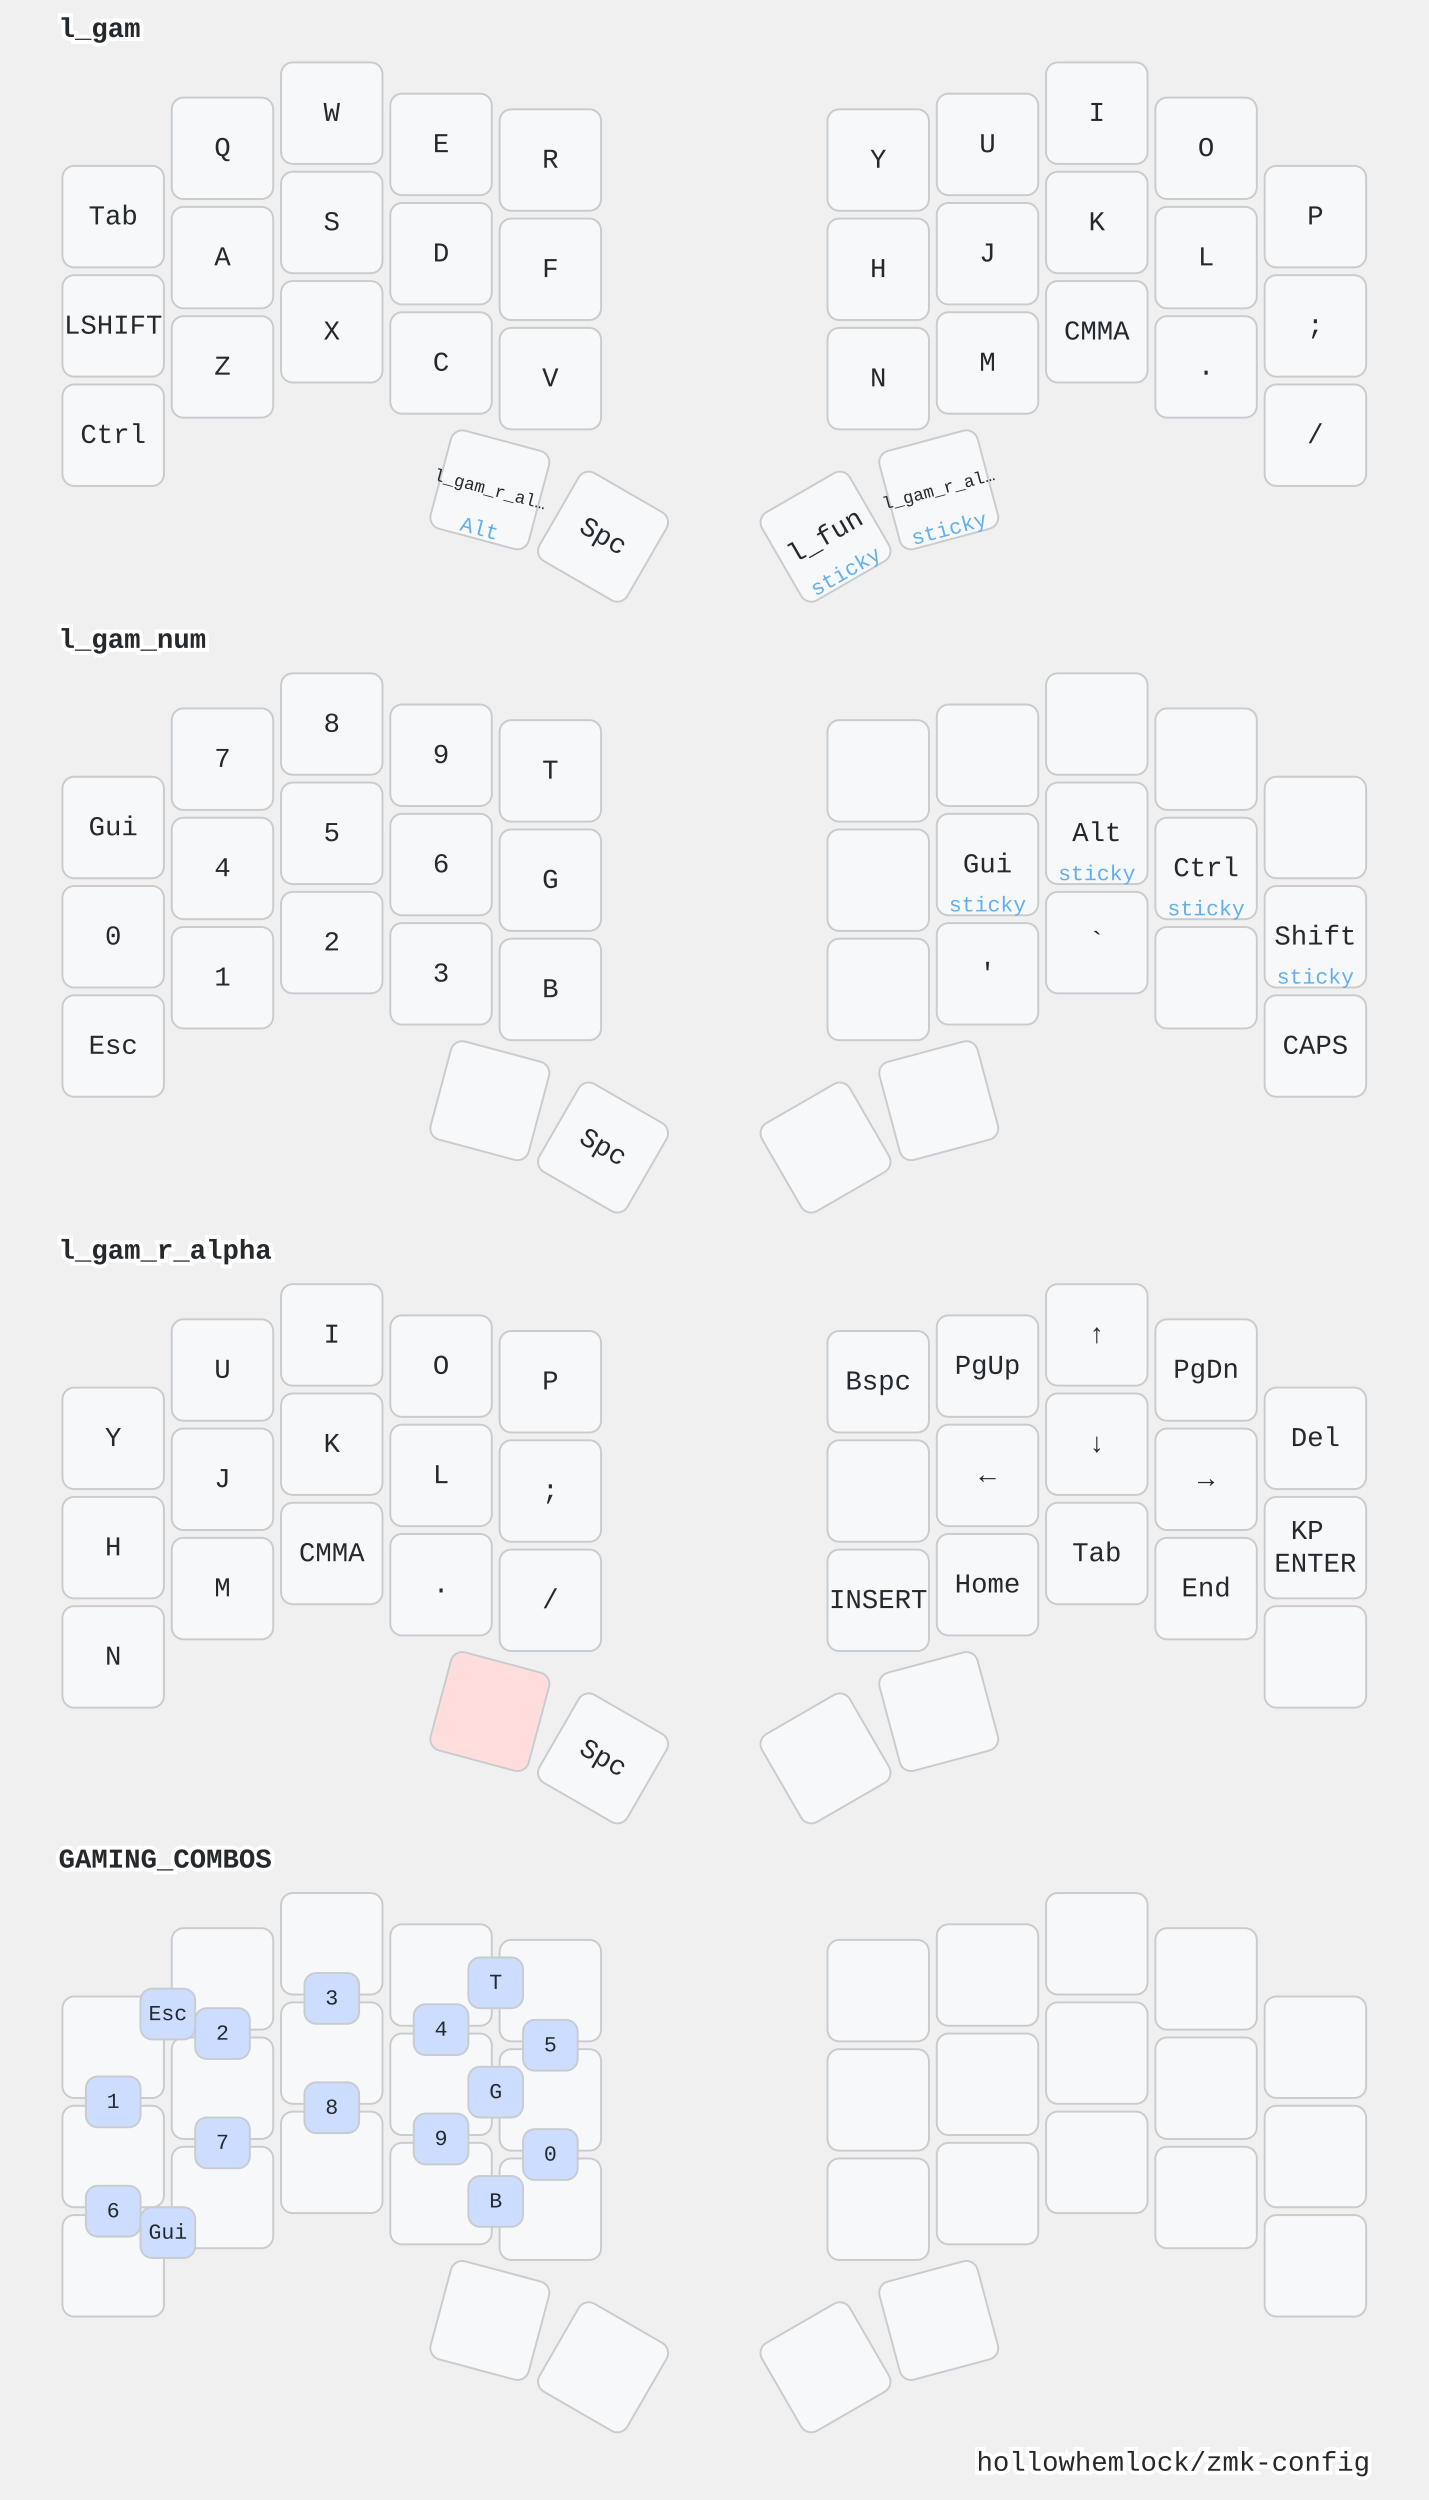
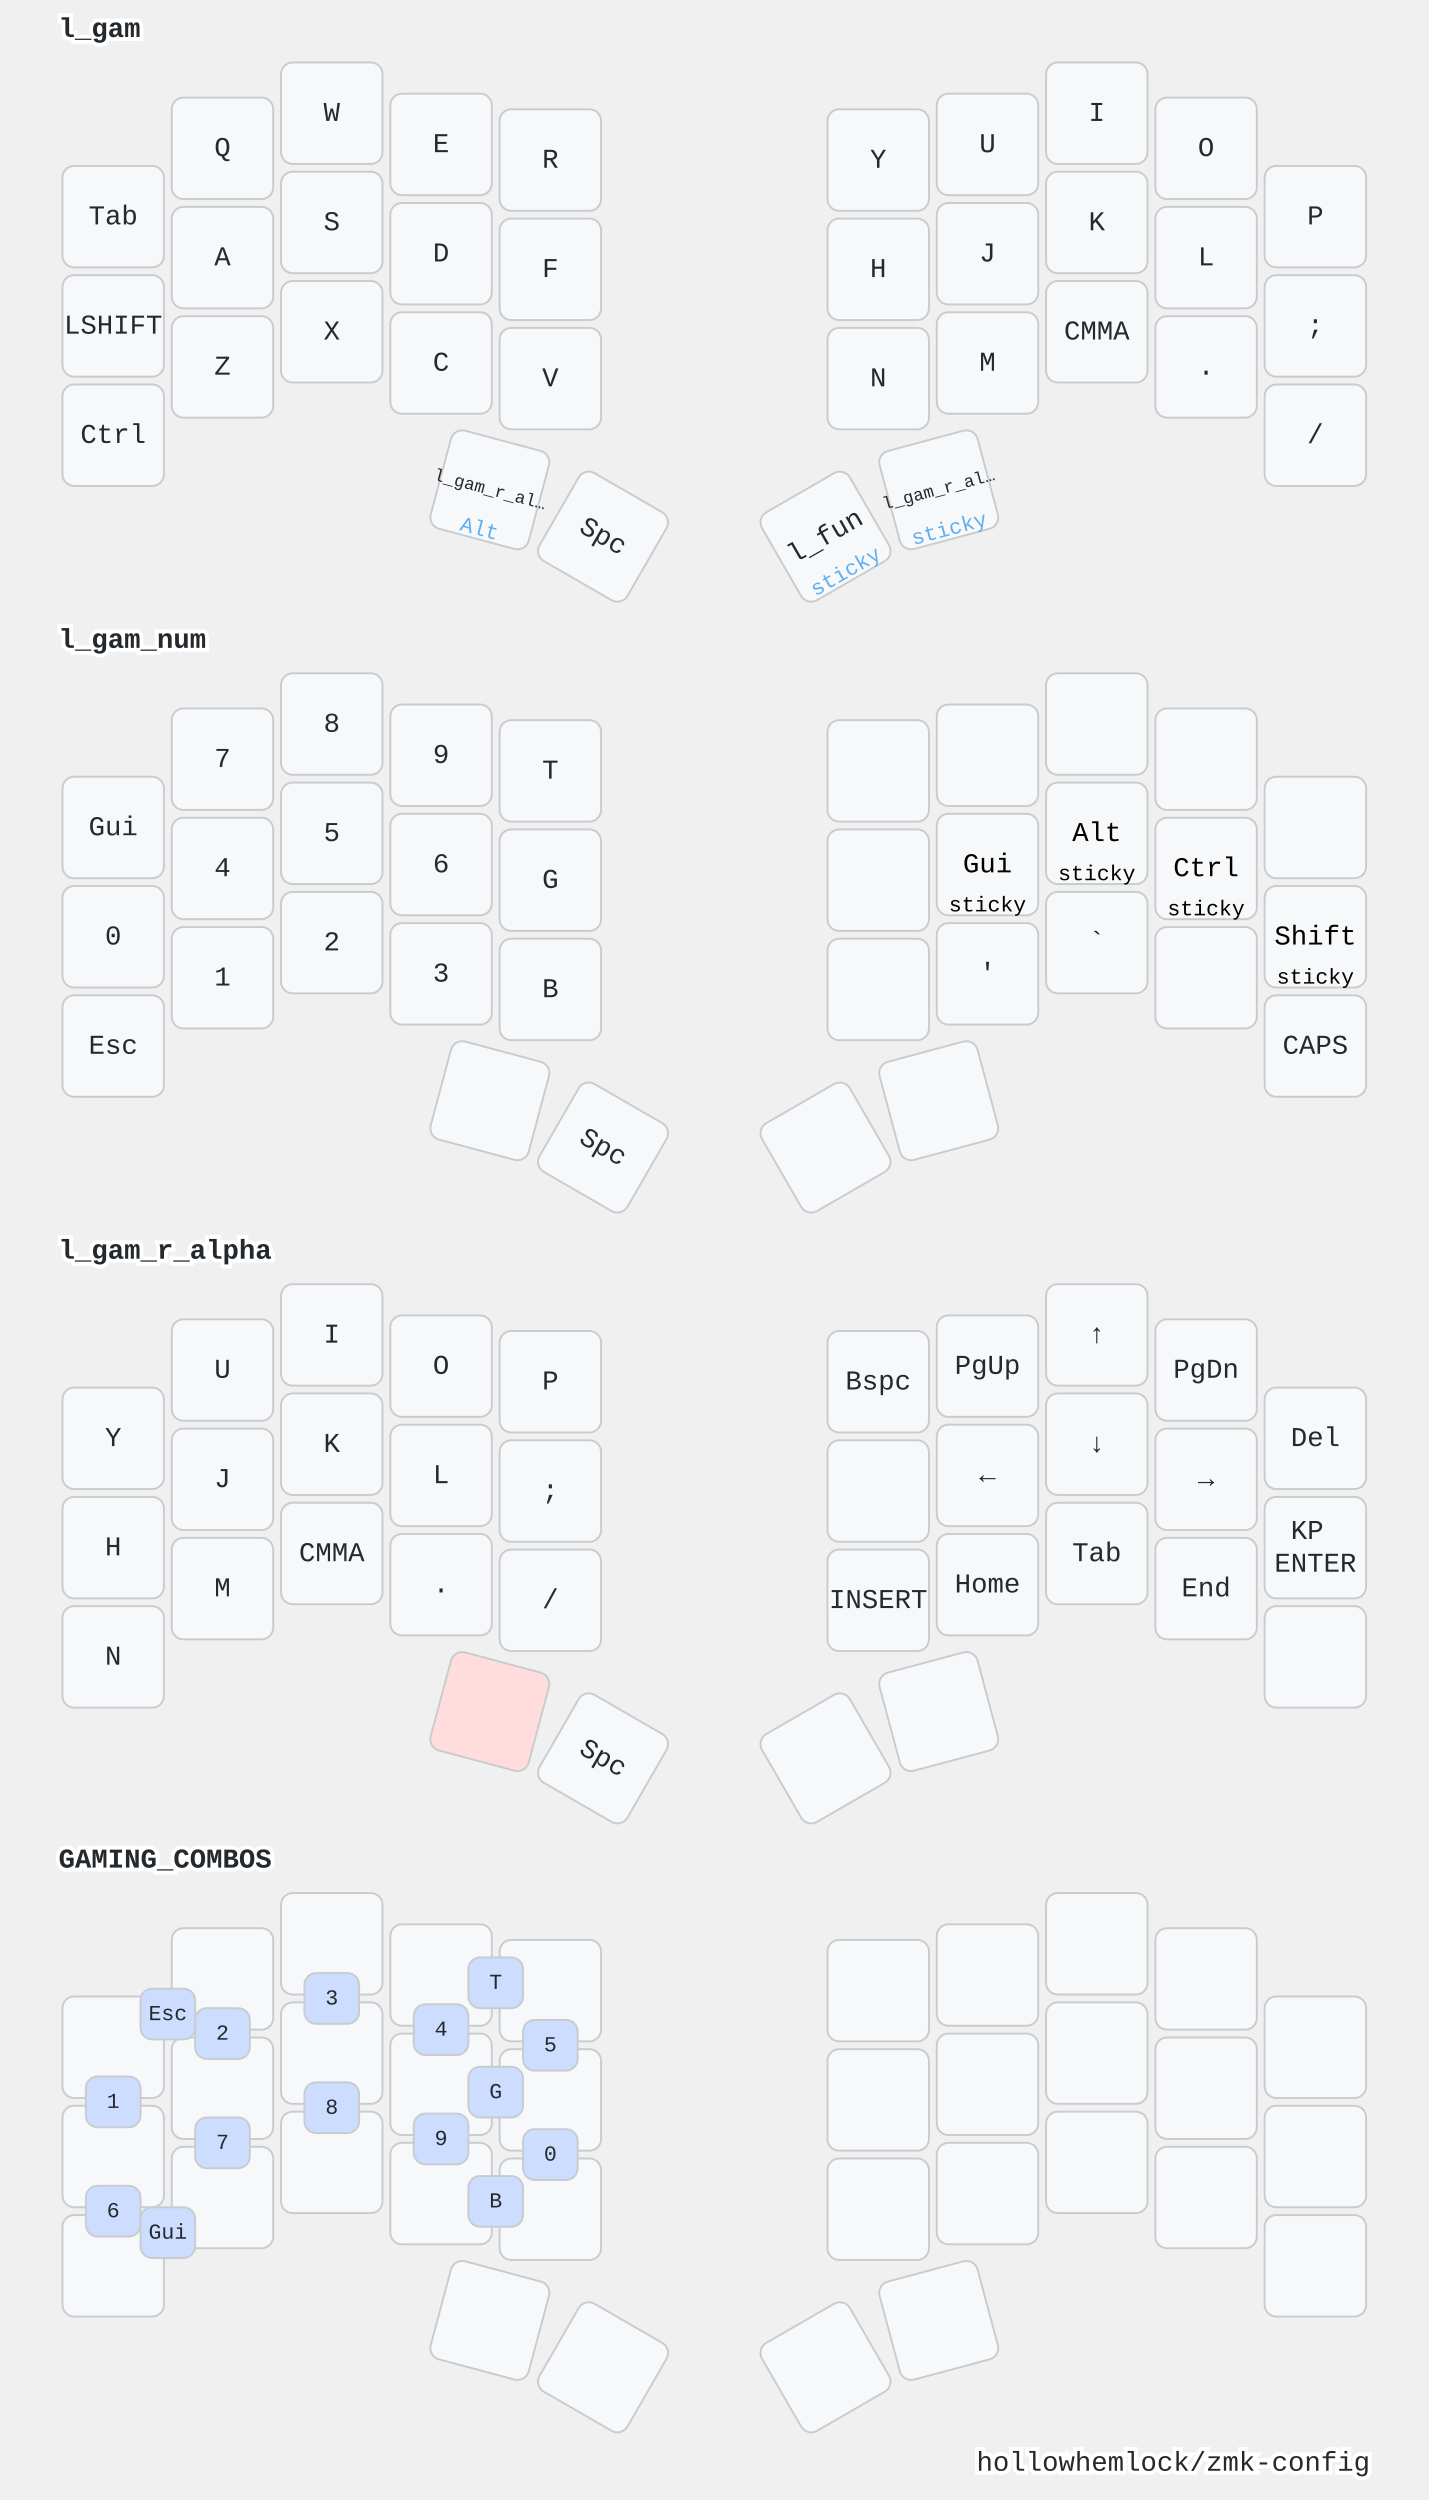
<svg xmlns="http://www.w3.org/2000/svg" width="732" height="1281" viewBox="0 0 732 1281" class="keymap">
  <defs>/* start glyphs */
- <svg id="mdi:play-pause">
+ <svg id="mdi:pause">
+       <svg id="mdi-pause" viewBox="0 0 24 24">
+         <path d="M14,19H18V5H14M6,19H10V5H6V19Z" />
+       </svg>
+     </svg>
+     <svg id="mdi:play-pause">
      <svg id="mdi-play-pause" viewBox="0 0 24 24">
        <path d="M3,5V19L11,12M13,19H16V5H13M18,5V19H21V5" />
      </svg>
    </svg>
    <svg id="mdi:skip-backward">
      <svg id="mdi-skip-backward" viewBox="0 0 24 24">
        <path d="M20,5V19L13,12M6,5V19H4V5M13,5V19L6,12" />
      </svg>
    </svg>
    <svg id="mdi:skip-forward">
      <svg id="mdi-skip-forward" viewBox="0 0 24 24">
        <path d="M4,5V19L11,12M18,5V19H20V5M11,5V19L18,12" />
      </svg>
    </svg>
    <svg id="mdi:volume-high">
      <svg id="mdi-volume-high" viewBox="0 0 24 24">
        <path d="M14,3.23V5.29C16.89,6.15 19,8.83 19,12C19,15.17 16.89,17.84 14,18.7V20.77C18,19.86 21,16.28 21,12C21,7.72 18,4.14 14,3.23M16.5,12C16.5,10.23 15.5,8.71 14,7.97V16C15.5,15.29 16.5,13.76 16.5,12M3,9V15H7L12,20V4L7,9H3Z" />
      </svg>
    </svg>
    <svg id="mdi:volume-medium">
      <svg id="mdi-volume-medium" viewBox="0 0 24 24">
        <path d="M5,9V15H9L14,20V4L9,9M18.5,12C18.5,10.23 17.5,8.71 16,7.97V16C17.5,15.29 18.5,13.76 18.5,12Z" />
      </svg>
    </svg>
    <svg id="mdi:volume-off">
      <svg id="mdi-volume-off" viewBox="0 0 24 24">
        <path d="M12,4L9.91,6.09L12,8.18M4.27,3L3,4.27L7.73,9H3V15H7L12,20V13.27L16.25,17.53C15.58,18.04 14.83,18.46 14,18.7V20.77C15.38,20.45 16.63,19.82 17.68,18.96L19.73,21L21,19.73L12,10.73M19,12C19,12.94 18.8,13.82 18.46,14.64L19.97,16.15C20.62,14.91 21,13.5 21,12C21,7.72 18,4.14 14,3.23V5.29C16.89,6.15 19,8.83 19,12M16.5,12C16.5,10.23 15.5,8.71 14,7.97V10.18L16.45,12.63C16.5,12.43 16.5,12.21 16.5,12Z" />
      </svg>
    </svg>
  </defs>/* end glyphs */
<style>/* inherit to force styles through use tags */
svg path {
    fill: inherit;
}

/* font and background color specifications */
svg.keymap {
    font-family: SFMono-Regular,Consolas,Liberation Mono,Menlo,monospace;
    font-size: 14px;
    font-kerning: normal;
    text-rendering: optimizeLegibility;
    fill: #24292e;
}

/* default key styling */
rect.key {
    fill: #f6f8fa;
}

rect.key, rect.combo {
    stroke: #c9cccf;
    stroke-width: 1;
}

/* default key side styling, only used is draw_key_sides is set */
rect.side {
    filter: brightness(90%);
}

/* color accent for combo boxes */
rect.combo, rect.combo-separate {
    fill: #cdf;
}

/* color accent for held keys */
rect.held, rect.combo.held {
    fill: #fdd;
}

/* color accent for ghost (optional) keys */
rect.ghost, rect.combo.ghost {
    stroke-dasharray: 4, 4;
    stroke-width: 2;
}

text {
    text-anchor: middle;
    dominant-baseline: middle;
}

/* styling for layer labels */
text.label {
    font-weight: bold;
    text-anchor: start;
    stroke: white;
    stroke-width: 4;
    paint-order: stroke;
}

/* styling for optional footer */
text.footer {
    text-anchor: end;
    dominant-baseline: auto;
    stroke: white;
    stroke-width: 4;
    paint-order: stroke;
}

/* styling for combo tap, and key non-tap label text */
text.combo, text.hold, text.shifted, text.left, text.right {
    font-size: 11px;
}

text.hold {
    text-anchor: middle;
    dominant-baseline: auto;
}

text.shifted {
    text-anchor: middle;
    dominant-baseline: hanging;
}

text.left {
    text-anchor: start;
}

text.right {
    text-anchor: end;
}

text.layer-activator {
    text-decoration: underline;
}

/* styling for hold/shifted label text in combo box */
text.combo.hold, text.combo.shifted, text.combo.left, text.combo.right {
    font-size: 8px;
}

/* lighter symbol for transparent keys */
text.trans {
    fill: #7b7e81;
}

/* styling for combo dendrons */
path.combo {
    stroke-width: 1;
    stroke: gray;
    fill: none;
}

/* Start Tabler Icons Cleanup */
/* cannot use height/width with glyphs */
.icon-tabler &gt; path {
    fill: inherit;
    stroke: inherit;
    stroke-width: 2;
}
/* hide tabler's default box */
.icon-tabler &gt; path[stroke="none"][fill="none"] {
    visibility: hidden;
}
/* End Tabler Icons Cleanup */

@media (prefers-color-scheme: dark) {
svg.keymap { fill: #d1d6db; }
rect.key { fill: #3f4750; }
rect.key, rect.combo { stroke: #60666c; }
rect.combo, rect.combo-separate { fill: #1f3d7a; }
rect.held, rect.combo.held { fill: #854747; }
text.label, text.footer { stroke: black; }
text.trans { fill: #7e8184; }
path.combo { stroke: #7f7f7f; }

}
/* Merged layer position colors */
text.shifted { fill: #e5c07b; }  /* top-left: function - yellow */
text.hold { fill: #61afef; }     /* top-right: utility - blue */
text.left { fill: #98c379; }     /* bottom-left: numbers - green */
text.right { fill: #c678dd; }    /* bottom-right: nav - purple */
+ /* Modifier keys - black to match layer 1 */
+ text.mod { fill: #000000; }
</style>
  <g transform="translate(30, 0)" class="layer-l_gam">
    <text x="0" y="15" class="label" id="l_gam">l_gam</text>
    <g transform="translate(0, 30)">
      <g transform="translate(28, 81)" class="key keypos-0">
        <rect rx="6" ry="6" x="-26" y="-26" width="52" height="52" class="key" />
        <text x="0" y="0" class="key tap">Tab</text>
      </g>
      <g transform="translate(84, 46)" class="key keypos-1">
        <rect rx="6" ry="6" x="-26" y="-26" width="52" height="52" class="key" />
        <text x="0" y="0" class="key tap">Q</text>
      </g>
      <g transform="translate(140, 28)" class="key keypos-2">
        <rect rx="6" ry="6" x="-26" y="-26" width="52" height="52" class="key" />
        <text x="0" y="0" class="key tap">W</text>
      </g>
      <g transform="translate(196, 44)" class="key keypos-3">
        <rect rx="6" ry="6" x="-26" y="-26" width="52" height="52" class="key" />
        <text x="0" y="0" class="key tap">E</text>
      </g>
      <g transform="translate(252, 52)" class="key keypos-4">
        <rect rx="6" ry="6" x="-26" y="-26" width="52" height="52" class="key" />
        <text x="0" y="0" class="key tap">R</text>
      </g>
      <g transform="translate(420, 52)" class="key keypos-5">
        <rect rx="6" ry="6" x="-26" y="-26" width="52" height="52" class="key" />
        <text x="0" y="0" class="key tap">Y</text>
      </g>
      <g transform="translate(476, 44)" class="key keypos-6">
        <rect rx="6" ry="6" x="-26" y="-26" width="52" height="52" class="key" />
        <text x="0" y="0" class="key tap">U</text>
      </g>
      <g transform="translate(532, 28)" class="key keypos-7">
        <rect rx="6" ry="6" x="-26" y="-26" width="52" height="52" class="key" />
        <text x="0" y="0" class="key tap">I</text>
      </g>
      <g transform="translate(588, 46)" class="key keypos-8">
        <rect rx="6" ry="6" x="-26" y="-26" width="52" height="52" class="key" />
        <text x="0" y="0" class="key tap">O</text>
      </g>
      <g transform="translate(644, 81)" class="key keypos-9">
        <rect rx="6" ry="6" x="-26" y="-26" width="52" height="52" class="key" />
        <text x="0" y="0" class="key tap">P</text>
      </g>
      <g transform="translate(28, 137)" class="key keypos-10">
        <rect rx="6" ry="6" x="-26" y="-26" width="52" height="52" class="key" />
        <text x="0" y="0" class="key tap">LSHIFT</text>
      </g>
      <g transform="translate(84, 102)" class="key keypos-11">
        <rect rx="6" ry="6" x="-26" y="-26" width="52" height="52" class="key" />
        <text x="0" y="0" class="key tap">A</text>
      </g>
      <g transform="translate(140, 84)" class="key keypos-12">
        <rect rx="6" ry="6" x="-26" y="-26" width="52" height="52" class="key" />
        <text x="0" y="0" class="key tap">S</text>
      </g>
      <g transform="translate(196, 100)" class="key keypos-13">
        <rect rx="6" ry="6" x="-26" y="-26" width="52" height="52" class="key" />
        <text x="0" y="0" class="key tap">D</text>
      </g>
      <g transform="translate(252, 108)" class="key keypos-14">
        <rect rx="6" ry="6" x="-26" y="-26" width="52" height="52" class="key" />
        <text x="0" y="0" class="key tap">F</text>
      </g>
      <g transform="translate(420, 108)" class="key keypos-15">
        <rect rx="6" ry="6" x="-26" y="-26" width="52" height="52" class="key" />
        <text x="0" y="0" class="key tap">H</text>
      </g>
      <g transform="translate(476, 100)" class="key keypos-16">
        <rect rx="6" ry="6" x="-26" y="-26" width="52" height="52" class="key" />
        <text x="0" y="0" class="key tap">J</text>
      </g>
      <g transform="translate(532, 84)" class="key keypos-17">
        <rect rx="6" ry="6" x="-26" y="-26" width="52" height="52" class="key" />
        <text x="0" y="0" class="key tap">K</text>
      </g>
      <g transform="translate(588, 102)" class="key keypos-18">
        <rect rx="6" ry="6" x="-26" y="-26" width="52" height="52" class="key" />
        <text x="0" y="0" class="key tap">L</text>
      </g>
      <g transform="translate(644, 137)" class="key keypos-19">
        <rect rx="6" ry="6" x="-26" y="-26" width="52" height="52" class="key" />
        <text x="0" y="0" class="key tap">;</text>
      </g>
      <g transform="translate(28, 193)" class="key keypos-20">
        <rect rx="6" ry="6" x="-26" y="-26" width="52" height="52" class="key" />
        <text x="0" y="0" class="key tap">Ctrl</text>
      </g>
      <g transform="translate(84, 158)" class="key keypos-21">
        <rect rx="6" ry="6" x="-26" y="-26" width="52" height="52" class="key" />
        <text x="0" y="0" class="key tap">Z</text>
      </g>
      <g transform="translate(140, 140)" class="key keypos-22">
        <rect rx="6" ry="6" x="-26" y="-26" width="52" height="52" class="key" />
        <text x="0" y="0" class="key tap">X</text>
      </g>
      <g transform="translate(196, 156)" class="key keypos-23">
        <rect rx="6" ry="6" x="-26" y="-26" width="52" height="52" class="key" />
        <text x="0" y="0" class="key tap">C</text>
      </g>
      <g transform="translate(252, 164)" class="key keypos-24">
        <rect rx="6" ry="6" x="-26" y="-26" width="52" height="52" class="key" />
        <text x="0" y="0" class="key tap">V</text>
      </g>
      <g transform="translate(420, 164)" class="key keypos-25">
        <rect rx="6" ry="6" x="-26" y="-26" width="52" height="52" class="key" />
        <text x="0" y="0" class="key tap">N</text>
      </g>
      <g transform="translate(476, 156)" class="key keypos-26">
        <rect rx="6" ry="6" x="-26" y="-26" width="52" height="52" class="key" />
        <text x="0" y="0" class="key tap">M</text>
      </g>
      <g transform="translate(532, 140)" class="key keypos-27">
        <rect rx="6" ry="6" x="-26" y="-26" width="52" height="52" class="key" />
        <text x="0" y="0" class="key tap">CMMA</text>
      </g>
      <g transform="translate(588, 158)" class="key keypos-28">
        <rect rx="6" ry="6" x="-26" y="-26" width="52" height="52" class="key" />
        <text x="0" y="0" class="key tap">.</text>
      </g>
      <g transform="translate(644, 193)" class="key keypos-29">
        <rect rx="6" ry="6" x="-26" y="-26" width="52" height="52" class="key" />
        <text x="0" y="0" class="key tap">/</text>
      </g>
      <g transform="translate(221, 221) rotate(15.0)" class="key keypos-30">
        <rect rx="6" ry="6" x="-26" y="-26" width="52" height="52" class="key" />
        <a href="#l_gam_r_alpha">
          <text x="0" y="0" class="key tap layer-activator">
            <tspan style="font-size: 64%">l_gam_r_al…</tspan>
          </text>
        </a>
        <text x="0" y="24" class="key hold">Alt</text>
      </g>
      <g transform="translate(279, 245) rotate(30.0)" class="key keypos-31">
        <rect rx="6" ry="6" x="-26" y="-26" width="52" height="52" class="key" />
        <text x="0" y="0" class="key tap">Spc</text>
      </g>
      <g transform="translate(393, 245) rotate(-30.0)" class="key keypos-32">
        <rect rx="6" ry="6" x="-26" y="-26" width="52" height="52" class="key" />
        <text x="0" y="0" class="key tap">l_fun</text>
        <text x="0" y="24" class="key hold">sticky</text>
      </g>
      <g transform="translate(451, 221) rotate(-15.0)" class="key keypos-33">
        <rect rx="6" ry="6" x="-26" y="-26" width="52" height="52" class="key" />
        <a href="#l_gam_r_alpha">
          <text x="0" y="0" class="key tap layer-activator">
            <tspan style="font-size: 64%">l_gam_r_al…</tspan>
          </text>
        </a>
        <text x="0" y="24" class="key hold">sticky</text>
      </g>
    </g>
  </g>
  <g transform="translate(30, 313)" class="layer-l_gam_num">
    <text x="0" y="15" class="label" id="l_gam_num">l_gam_num</text>
    <g transform="translate(0, 30)">
      <g transform="translate(28, 81)" class="key keypos-0">
        <rect rx="6" ry="6" x="-26" y="-26" width="52" height="52" class="key" />
        <text x="0" y="0" class="key tap">Gui</text>
      </g>
      <g transform="translate(84, 46)" class="key keypos-1">
        <rect rx="6" ry="6" x="-26" y="-26" width="52" height="52" class="key" />
        <text x="0" y="0" class="key tap">7</text>
      </g>
      <g transform="translate(140, 28)" class="key keypos-2">
        <rect rx="6" ry="6" x="-26" y="-26" width="52" height="52" class="key" />
        <text x="0" y="0" class="key tap">8</text>
      </g>
      <g transform="translate(196, 44)" class="key keypos-3">
        <rect rx="6" ry="6" x="-26" y="-26" width="52" height="52" class="key" />
        <text x="0" y="0" class="key tap">9</text>
      </g>
      <g transform="translate(252, 52)" class="key keypos-4">
        <rect rx="6" ry="6" x="-26" y="-26" width="52" height="52" class="key" />
        <text x="0" y="0" class="key tap">T</text>
      </g>
      <g transform="translate(420, 52)" class="key keypos-5">
        <rect rx="6" ry="6" x="-26" y="-26" width="52" height="52" class="key" />
      </g>
      <g transform="translate(476, 44)" class="key keypos-6">
        <rect rx="6" ry="6" x="-26" y="-26" width="52" height="52" class="key" />
      </g>
      <g transform="translate(532, 28)" class="key keypos-7">
        <rect rx="6" ry="6" x="-26" y="-26" width="52" height="52" class="key" />
      </g>
      <g transform="translate(588, 46)" class="key keypos-8">
        <rect rx="6" ry="6" x="-26" y="-26" width="52" height="52" class="key" />
      </g>
      <g transform="translate(644, 81)" class="key keypos-9">
        <rect rx="6" ry="6" x="-26" y="-26" width="52" height="52" class="key" />
      </g>
      <g transform="translate(28, 137)" class="key keypos-10">
        <rect rx="6" ry="6" x="-26" y="-26" width="52" height="52" class="key" />
        <text x="0" y="0" class="key tap">0</text>
      </g>
      <g transform="translate(84, 102)" class="key keypos-11">
        <rect rx="6" ry="6" x="-26" y="-26" width="52" height="52" class="key" />
        <text x="0" y="0" class="key tap">4</text>
      </g>
      <g transform="translate(140, 84)" class="key keypos-12">
        <rect rx="6" ry="6" x="-26" y="-26" width="52" height="52" class="key" />
        <text x="0" y="0" class="key tap">5</text>
      </g>
      <g transform="translate(196, 100)" class="key keypos-13">
        <rect rx="6" ry="6" x="-26" y="-26" width="52" height="52" class="key" />
        <text x="0" y="0" class="key tap">6</text>
      </g>
      <g transform="translate(252, 108)" class="key keypos-14">
        <rect rx="6" ry="6" x="-26" y="-26" width="52" height="52" class="key" />
        <text x="0" y="0" class="key tap">G</text>
      </g>
      <g transform="translate(420, 108)" class="key keypos-15">
        <rect rx="6" ry="6" x="-26" y="-26" width="52" height="52" class="key" />
      </g>
-       <g transform="translate(476, 100)" class="key keypos-16">
-         <rect rx="6" ry="6" x="-26" y="-26" width="52" height="52" class="key" />
-         <text x="0" y="0" class="key tap">Gui</text>
-         <text x="0" y="24" class="key hold">sticky</text>
-       </g>
-       <g transform="translate(532, 84)" class="key keypos-17">
-         <rect rx="6" ry="6" x="-26" y="-26" width="52" height="52" class="key" />
-         <text x="0" y="0" class="key tap">Alt</text>
-         <text x="0" y="24" class="key hold">sticky</text>
-       </g>
-       <g transform="translate(588, 102)" class="key keypos-18">
-         <rect rx="6" ry="6" x="-26" y="-26" width="52" height="52" class="key" />
-         <text x="0" y="0" class="key tap">Ctrl</text>
-         <text x="0" y="24" class="key hold">sticky</text>
-       </g>
-       <g transform="translate(644, 137)" class="key keypos-19">
-         <rect rx="6" ry="6" x="-26" y="-26" width="52" height="52" class="key" />
-         <text x="0" y="0" class="key tap">Shift</text>
-         <text x="0" y="24" class="key hold">sticky</text>
+       <g transform="translate(476, 100)" class="key mod keypos-16">
+         <rect rx="6" ry="6" x="-26" y="-26" width="52" height="52" class="key mod" />
+         <text x="0" y="0" class="key mod tap">Gui</text>
+         <text x="0" y="24" class="key mod hold">sticky</text>
+       </g>
+       <g transform="translate(532, 84)" class="key mod keypos-17">
+         <rect rx="6" ry="6" x="-26" y="-26" width="52" height="52" class="key mod" />
+         <text x="0" y="0" class="key mod tap">Alt</text>
+         <text x="0" y="24" class="key mod hold">sticky</text>
+       </g>
+       <g transform="translate(588, 102)" class="key mod keypos-18">
+         <rect rx="6" ry="6" x="-26" y="-26" width="52" height="52" class="key mod" />
+         <text x="0" y="0" class="key mod tap">Ctrl</text>
+         <text x="0" y="24" class="key mod hold">sticky</text>
+       </g>
+       <g transform="translate(644, 137)" class="key mod keypos-19">
+         <rect rx="6" ry="6" x="-26" y="-26" width="52" height="52" class="key mod" />
+         <text x="0" y="0" class="key mod tap">Shift</text>
+         <text x="0" y="24" class="key mod hold">sticky</text>
      </g>
      <g transform="translate(28, 193)" class="key keypos-20">
        <rect rx="6" ry="6" x="-26" y="-26" width="52" height="52" class="key" />
        <text x="0" y="0" class="key tap">Esc</text>
      </g>
      <g transform="translate(84, 158)" class="key keypos-21">
        <rect rx="6" ry="6" x="-26" y="-26" width="52" height="52" class="key" />
        <text x="0" y="0" class="key tap">1</text>
      </g>
      <g transform="translate(140, 140)" class="key keypos-22">
        <rect rx="6" ry="6" x="-26" y="-26" width="52" height="52" class="key" />
        <text x="0" y="0" class="key tap">2</text>
      </g>
      <g transform="translate(196, 156)" class="key keypos-23">
        <rect rx="6" ry="6" x="-26" y="-26" width="52" height="52" class="key" />
        <text x="0" y="0" class="key tap">3</text>
      </g>
      <g transform="translate(252, 164)" class="key keypos-24">
        <rect rx="6" ry="6" x="-26" y="-26" width="52" height="52" class="key" />
        <text x="0" y="0" class="key tap">B</text>
      </g>
      <g transform="translate(420, 164)" class="key keypos-25">
        <rect rx="6" ry="6" x="-26" y="-26" width="52" height="52" class="key" />
      </g>
      <g transform="translate(476, 156)" class="key keypos-26">
        <rect rx="6" ry="6" x="-26" y="-26" width="52" height="52" class="key" />
        <text x="0" y="0" class="key tap">'</text>
      </g>
      <g transform="translate(532, 140)" class="key keypos-27">
        <rect rx="6" ry="6" x="-26" y="-26" width="52" height="52" class="key" />
        <text x="0" y="0" class="key tap">`</text>
      </g>
      <g transform="translate(588, 158)" class="key keypos-28">
        <rect rx="6" ry="6" x="-26" y="-26" width="52" height="52" class="key" />
      </g>
      <g transform="translate(644, 193)" class="key keypos-29">
        <rect rx="6" ry="6" x="-26" y="-26" width="52" height="52" class="key" />
        <text x="0" y="0" class="key tap">CAPS</text>
      </g>
      <g transform="translate(221, 221) rotate(15.0)" class="key keypos-30">
        <rect rx="6" ry="6" x="-26" y="-26" width="52" height="52" class="key" />
      </g>
      <g transform="translate(279, 245) rotate(30.0)" class="key keypos-31">
        <rect rx="6" ry="6" x="-26" y="-26" width="52" height="52" class="key" />
        <text x="0" y="0" class="key tap">Spc</text>
      </g>
      <g transform="translate(393, 245) rotate(-30.0)" class="key keypos-32">
        <rect rx="6" ry="6" x="-26" y="-26" width="52" height="52" class="key" />
      </g>
      <g transform="translate(451, 221) rotate(-15.0)" class="key keypos-33">
        <rect rx="6" ry="6" x="-26" y="-26" width="52" height="52" class="key" />
      </g>
    </g>
  </g>
  <g transform="translate(30, 626)" class="layer-l_gam_r_alpha">
    <text x="0" y="15" class="label" id="l_gam_r_alpha">l_gam_r_alpha</text>
    <g transform="translate(0, 30)">
      <g transform="translate(28, 81)" class="key keypos-0">
        <rect rx="6" ry="6" x="-26" y="-26" width="52" height="52" class="key" />
        <text x="0" y="0" class="key tap">Y</text>
      </g>
      <g transform="translate(84, 46)" class="key keypos-1">
        <rect rx="6" ry="6" x="-26" y="-26" width="52" height="52" class="key" />
        <text x="0" y="0" class="key tap">U</text>
      </g>
      <g transform="translate(140, 28)" class="key keypos-2">
        <rect rx="6" ry="6" x="-26" y="-26" width="52" height="52" class="key" />
        <text x="0" y="0" class="key tap">I</text>
      </g>
      <g transform="translate(196, 44)" class="key keypos-3">
        <rect rx="6" ry="6" x="-26" y="-26" width="52" height="52" class="key" />
        <text x="0" y="0" class="key tap">O</text>
      </g>
      <g transform="translate(252, 52)" class="key keypos-4">
        <rect rx="6" ry="6" x="-26" y="-26" width="52" height="52" class="key" />
        <text x="0" y="0" class="key tap">P</text>
      </g>
      <g transform="translate(420, 52)" class="key keypos-5">
        <rect rx="6" ry="6" x="-26" y="-26" width="52" height="52" class="key" />
        <text x="0" y="0" class="key tap">Bspc</text>
      </g>
      <g transform="translate(476, 44)" class="key keypos-6">
        <rect rx="6" ry="6" x="-26" y="-26" width="52" height="52" class="key" />
        <text x="0" y="0" class="key tap">PgUp</text>
      </g>
      <g transform="translate(532, 28)" class="key keypos-7">
        <rect rx="6" ry="6" x="-26" y="-26" width="52" height="52" class="key" />
        <text x="0" y="0" class="key tap">↑</text>
      </g>
      <g transform="translate(588, 46)" class="key keypos-8">
        <rect rx="6" ry="6" x="-26" y="-26" width="52" height="52" class="key" />
        <text x="0" y="0" class="key tap">PgDn</text>
      </g>
      <g transform="translate(644, 81)" class="key keypos-9">
        <rect rx="6" ry="6" x="-26" y="-26" width="52" height="52" class="key" />
        <text x="0" y="0" class="key tap">Del</text>
      </g>
      <g transform="translate(28, 137)" class="key keypos-10">
        <rect rx="6" ry="6" x="-26" y="-26" width="52" height="52" class="key" />
        <text x="0" y="0" class="key tap">H</text>
      </g>
      <g transform="translate(84, 102)" class="key keypos-11">
        <rect rx="6" ry="6" x="-26" y="-26" width="52" height="52" class="key" />
        <text x="0" y="0" class="key tap">J</text>
      </g>
      <g transform="translate(140, 84)" class="key keypos-12">
        <rect rx="6" ry="6" x="-26" y="-26" width="52" height="52" class="key" />
        <text x="0" y="0" class="key tap">K</text>
      </g>
      <g transform="translate(196, 100)" class="key keypos-13">
        <rect rx="6" ry="6" x="-26" y="-26" width="52" height="52" class="key" />
        <text x="0" y="0" class="key tap">L</text>
      </g>
      <g transform="translate(252, 108)" class="key keypos-14">
        <rect rx="6" ry="6" x="-26" y="-26" width="52" height="52" class="key" />
        <text x="0" y="0" class="key tap">;</text>
      </g>
      <g transform="translate(420, 108)" class="key keypos-15">
        <rect rx="6" ry="6" x="-26" y="-26" width="52" height="52" class="key" />
      </g>
      <g transform="translate(476, 100)" class="key keypos-16">
        <rect rx="6" ry="6" x="-26" y="-26" width="52" height="52" class="key" />
        <text x="0" y="0" class="key tap">←</text>
      </g>
      <g transform="translate(532, 84)" class="key keypos-17">
        <rect rx="6" ry="6" x="-26" y="-26" width="52" height="52" class="key" />
        <text x="0" y="0" class="key tap">↓</text>
      </g>
      <g transform="translate(588, 102)" class="key keypos-18">
        <rect rx="6" ry="6" x="-26" y="-26" width="52" height="52" class="key" />
        <text x="0" y="0" class="key tap">→</text>
      </g>
      <g transform="translate(644, 137)" class="key keypos-19">
        <rect rx="6" ry="6" x="-26" y="-26" width="52" height="52" class="key" />
        <text x="0" y="0" class="key tap">
          <tspan x="0" dy="-0.6em">KP</tspan>
          <tspan x="0" dy="1.2em">ENTER</tspan>
        </text>
      </g>
      <g transform="translate(28, 193)" class="key keypos-20">
        <rect rx="6" ry="6" x="-26" y="-26" width="52" height="52" class="key" />
        <text x="0" y="0" class="key tap">N</text>
      </g>
      <g transform="translate(84, 158)" class="key keypos-21">
        <rect rx="6" ry="6" x="-26" y="-26" width="52" height="52" class="key" />
        <text x="0" y="0" class="key tap">M</text>
      </g>
      <g transform="translate(140, 140)" class="key keypos-22">
        <rect rx="6" ry="6" x="-26" y="-26" width="52" height="52" class="key" />
        <text x="0" y="0" class="key tap">CMMA</text>
      </g>
      <g transform="translate(196, 156)" class="key keypos-23">
        <rect rx="6" ry="6" x="-26" y="-26" width="52" height="52" class="key" />
        <text x="0" y="0" class="key tap">.</text>
      </g>
      <g transform="translate(252, 164)" class="key keypos-24">
        <rect rx="6" ry="6" x="-26" y="-26" width="52" height="52" class="key" />
        <text x="0" y="0" class="key tap">/</text>
      </g>
      <g transform="translate(420, 164)" class="key keypos-25">
        <rect rx="6" ry="6" x="-26" y="-26" width="52" height="52" class="key" />
        <text x="0" y="0" class="key tap">INSERT</text>
      </g>
      <g transform="translate(476, 156)" class="key keypos-26">
        <rect rx="6" ry="6" x="-26" y="-26" width="52" height="52" class="key" />
        <text x="0" y="0" class="key tap">Home</text>
      </g>
      <g transform="translate(532, 140)" class="key keypos-27">
        <rect rx="6" ry="6" x="-26" y="-26" width="52" height="52" class="key" />
        <text x="0" y="0" class="key tap">Tab</text>
      </g>
      <g transform="translate(588, 158)" class="key keypos-28">
        <rect rx="6" ry="6" x="-26" y="-26" width="52" height="52" class="key" />
        <text x="0" y="0" class="key tap">End</text>
      </g>
      <g transform="translate(644, 193)" class="key keypos-29">
        <rect rx="6" ry="6" x="-26" y="-26" width="52" height="52" class="key" />
      </g>
      <g transform="translate(221, 221) rotate(15.0)" class="key held keypos-30">
        <rect rx="6" ry="6" x="-26" y="-26" width="52" height="52" class="key held" />
      </g>
      <g transform="translate(279, 245) rotate(30.0)" class="key keypos-31">
        <rect rx="6" ry="6" x="-26" y="-26" width="52" height="52" class="key" />
        <text x="0" y="0" class="key tap">Spc</text>
      </g>
      <g transform="translate(393, 245) rotate(-30.0)" class="key keypos-32">
        <rect rx="6" ry="6" x="-26" y="-26" width="52" height="52" class="key" />
      </g>
      <g transform="translate(451, 221) rotate(-15.0)" class="key keypos-33">
        <rect rx="6" ry="6" x="-26" y="-26" width="52" height="52" class="key" />
      </g>
    </g>
  </g>
  <g transform="translate(30, 938)" class="layer-GAMING_COMBOS">
    <text x="0" y="15" class="label" id="GAMING_COMBOS">GAMING_COMBOS</text>
    <g transform="translate(0, 30)">
      <g transform="translate(28, 81)" class="key keypos-0">
        <rect rx="6" ry="6" x="-26" y="-26" width="52" height="52" class="key" />
      </g>
      <g transform="translate(84, 46)" class="key keypos-1">
        <rect rx="6" ry="6" x="-26" y="-26" width="52" height="52" class="key" />
      </g>
      <g transform="translate(140, 28)" class="key keypos-2">
        <rect rx="6" ry="6" x="-26" y="-26" width="52" height="52" class="key" />
      </g>
      <g transform="translate(196, 44)" class="key keypos-3">
        <rect rx="6" ry="6" x="-26" y="-26" width="52" height="52" class="key" />
      </g>
      <g transform="translate(252, 52)" class="key keypos-4">
        <rect rx="6" ry="6" x="-26" y="-26" width="52" height="52" class="key" />
      </g>
      <g transform="translate(420, 52)" class="key keypos-5">
        <rect rx="6" ry="6" x="-26" y="-26" width="52" height="52" class="key" />
      </g>
      <g transform="translate(476, 44)" class="key keypos-6">
        <rect rx="6" ry="6" x="-26" y="-26" width="52" height="52" class="key" />
      </g>
      <g transform="translate(532, 28)" class="key keypos-7">
        <rect rx="6" ry="6" x="-26" y="-26" width="52" height="52" class="key" />
      </g>
      <g transform="translate(588, 46)" class="key keypos-8">
        <rect rx="6" ry="6" x="-26" y="-26" width="52" height="52" class="key" />
      </g>
      <g transform="translate(644, 81)" class="key keypos-9">
        <rect rx="6" ry="6" x="-26" y="-26" width="52" height="52" class="key" />
      </g>
      <g transform="translate(28, 137)" class="key keypos-10">
        <rect rx="6" ry="6" x="-26" y="-26" width="52" height="52" class="key" />
      </g>
      <g transform="translate(84, 102)" class="key keypos-11">
        <rect rx="6" ry="6" x="-26" y="-26" width="52" height="52" class="key" />
      </g>
      <g transform="translate(140, 84)" class="key keypos-12">
        <rect rx="6" ry="6" x="-26" y="-26" width="52" height="52" class="key" />
      </g>
      <g transform="translate(196, 100)" class="key keypos-13">
        <rect rx="6" ry="6" x="-26" y="-26" width="52" height="52" class="key" />
      </g>
      <g transform="translate(252, 108)" class="key keypos-14">
        <rect rx="6" ry="6" x="-26" y="-26" width="52" height="52" class="key" />
      </g>
      <g transform="translate(420, 108)" class="key keypos-15">
        <rect rx="6" ry="6" x="-26" y="-26" width="52" height="52" class="key" />
      </g>
      <g transform="translate(476, 100)" class="key keypos-16">
        <rect rx="6" ry="6" x="-26" y="-26" width="52" height="52" class="key" />
      </g>
      <g transform="translate(532, 84)" class="key keypos-17">
        <rect rx="6" ry="6" x="-26" y="-26" width="52" height="52" class="key" />
      </g>
      <g transform="translate(588, 102)" class="key keypos-18">
        <rect rx="6" ry="6" x="-26" y="-26" width="52" height="52" class="key" />
      </g>
      <g transform="translate(644, 137)" class="key keypos-19">
        <rect rx="6" ry="6" x="-26" y="-26" width="52" height="52" class="key" />
      </g>
      <g transform="translate(28, 193)" class="key keypos-20">
        <rect rx="6" ry="6" x="-26" y="-26" width="52" height="52" class="key" />
      </g>
      <g transform="translate(84, 158)" class="key keypos-21">
        <rect rx="6" ry="6" x="-26" y="-26" width="52" height="52" class="key" />
      </g>
      <g transform="translate(140, 140)" class="key keypos-22">
        <rect rx="6" ry="6" x="-26" y="-26" width="52" height="52" class="key" />
      </g>
      <g transform="translate(196, 156)" class="key keypos-23">
        <rect rx="6" ry="6" x="-26" y="-26" width="52" height="52" class="key" />
      </g>
      <g transform="translate(252, 164)" class="key keypos-24">
        <rect rx="6" ry="6" x="-26" y="-26" width="52" height="52" class="key" />
      </g>
      <g transform="translate(420, 164)" class="key keypos-25">
        <rect rx="6" ry="6" x="-26" y="-26" width="52" height="52" class="key" />
      </g>
      <g transform="translate(476, 156)" class="key keypos-26">
        <rect rx="6" ry="6" x="-26" y="-26" width="52" height="52" class="key" />
      </g>
      <g transform="translate(532, 140)" class="key keypos-27">
        <rect rx="6" ry="6" x="-26" y="-26" width="52" height="52" class="key" />
      </g>
      <g transform="translate(588, 158)" class="key keypos-28">
        <rect rx="6" ry="6" x="-26" y="-26" width="52" height="52" class="key" />
      </g>
      <g transform="translate(644, 193)" class="key keypos-29">
        <rect rx="6" ry="6" x="-26" y="-26" width="52" height="52" class="key" />
      </g>
      <g transform="translate(221, 221) rotate(15.0)" class="key keypos-30">
        <rect rx="6" ry="6" x="-26" y="-26" width="52" height="52" class="key" />
      </g>
      <g transform="translate(279, 245) rotate(30.0)" class="key keypos-31">
        <rect rx="6" ry="6" x="-26" y="-26" width="52" height="52" class="key" />
      </g>
      <g transform="translate(393, 245) rotate(-30.0)" class="key keypos-32">
        <rect rx="6" ry="6" x="-26" y="-26" width="52" height="52" class="key" />
      </g>
      <g transform="translate(451, 221) rotate(-15.0)" class="key keypos-33">
        <rect rx="6" ry="6" x="-26" y="-26" width="52" height="52" class="key" />
      </g>
      <g class="combo combopos-0">
        <rect rx="6" ry="6" x="14" y="96" width="28" height="26" class="combo" />
        <text x="28" y="109" class="combo tap">1</text>
      </g>
      <g class="combo combopos-1">
        <rect rx="6" ry="6" x="70" y="61" width="28" height="26" class="combo" />
        <text x="84" y="74" class="combo tap">2</text>
      </g>
      <g class="combo combopos-2">
        <rect rx="6" ry="6" x="126" y="43" width="28" height="26" class="combo" />
        <text x="140" y="56" class="combo tap">3</text>
      </g>
      <g class="combo combopos-3">
        <rect rx="6" ry="6" x="182" y="59" width="28" height="26" class="combo" />
        <text x="196" y="72" class="combo tap">4</text>
      </g>
      <g class="combo combopos-4">
        <rect rx="6" ry="6" x="238" y="67" width="28" height="26" class="combo" />
        <text x="252" y="80" class="combo tap">5</text>
      </g>
      <g class="combo combopos-5">
        <rect rx="6" ry="6" x="14" y="152" width="28" height="26" class="combo" />
        <text x="28" y="165" class="combo tap">6</text>
      </g>
      <g class="combo combopos-6">
        <rect rx="6" ry="6" x="70" y="117" width="28" height="26" class="combo" />
        <text x="84" y="130" class="combo tap">7</text>
      </g>
      <g class="combo combopos-7">
        <rect rx="6" ry="6" x="126" y="99" width="28" height="26" class="combo" />
        <text x="140" y="112" class="combo tap">8</text>
      </g>
      <g class="combo combopos-8">
        <rect rx="6" ry="6" x="182" y="115" width="28" height="26" class="combo" />
        <text x="196" y="128" class="combo tap">9</text>
      </g>
      <g class="combo combopos-9">
        <rect rx="6" ry="6" x="238" y="123" width="28" height="26" class="combo" />
        <text x="252" y="136" class="combo tap">0</text>
      </g>
      <g class="combo combopos-10">
        <rect rx="6" ry="6" x="210" y="35" width="28" height="26" class="combo" />
        <text x="224" y="48" class="combo tap">T</text>
      </g>
      <g class="combo combopos-11">
        <rect rx="6" ry="6" x="210" y="91" width="28" height="26" class="combo" />
        <text x="224" y="104" class="combo tap">G</text>
      </g>
      <g class="combo combopos-12">
        <rect rx="6" ry="6" x="210" y="147" width="28" height="26" class="combo" />
        <text x="224" y="160" class="combo tap">B</text>
      </g>
      <g class="combo combopos-13">
        <rect rx="6" ry="6" x="42" y="51" width="28" height="26" class="combo" />
        <text x="56" y="64" class="combo tap">Esc</text>
      </g>
      <g class="combo combopos-14">
        <rect rx="6" ry="6" x="42" y="163" width="28" height="26" class="combo" />
        <text x="56" y="176" class="combo tap">Gui</text>
      </g>
    </g>
  </g>
  <text x="702.0" y="1266.0" class="footer">hollowhemlock/zmk-config</text>
</svg>
